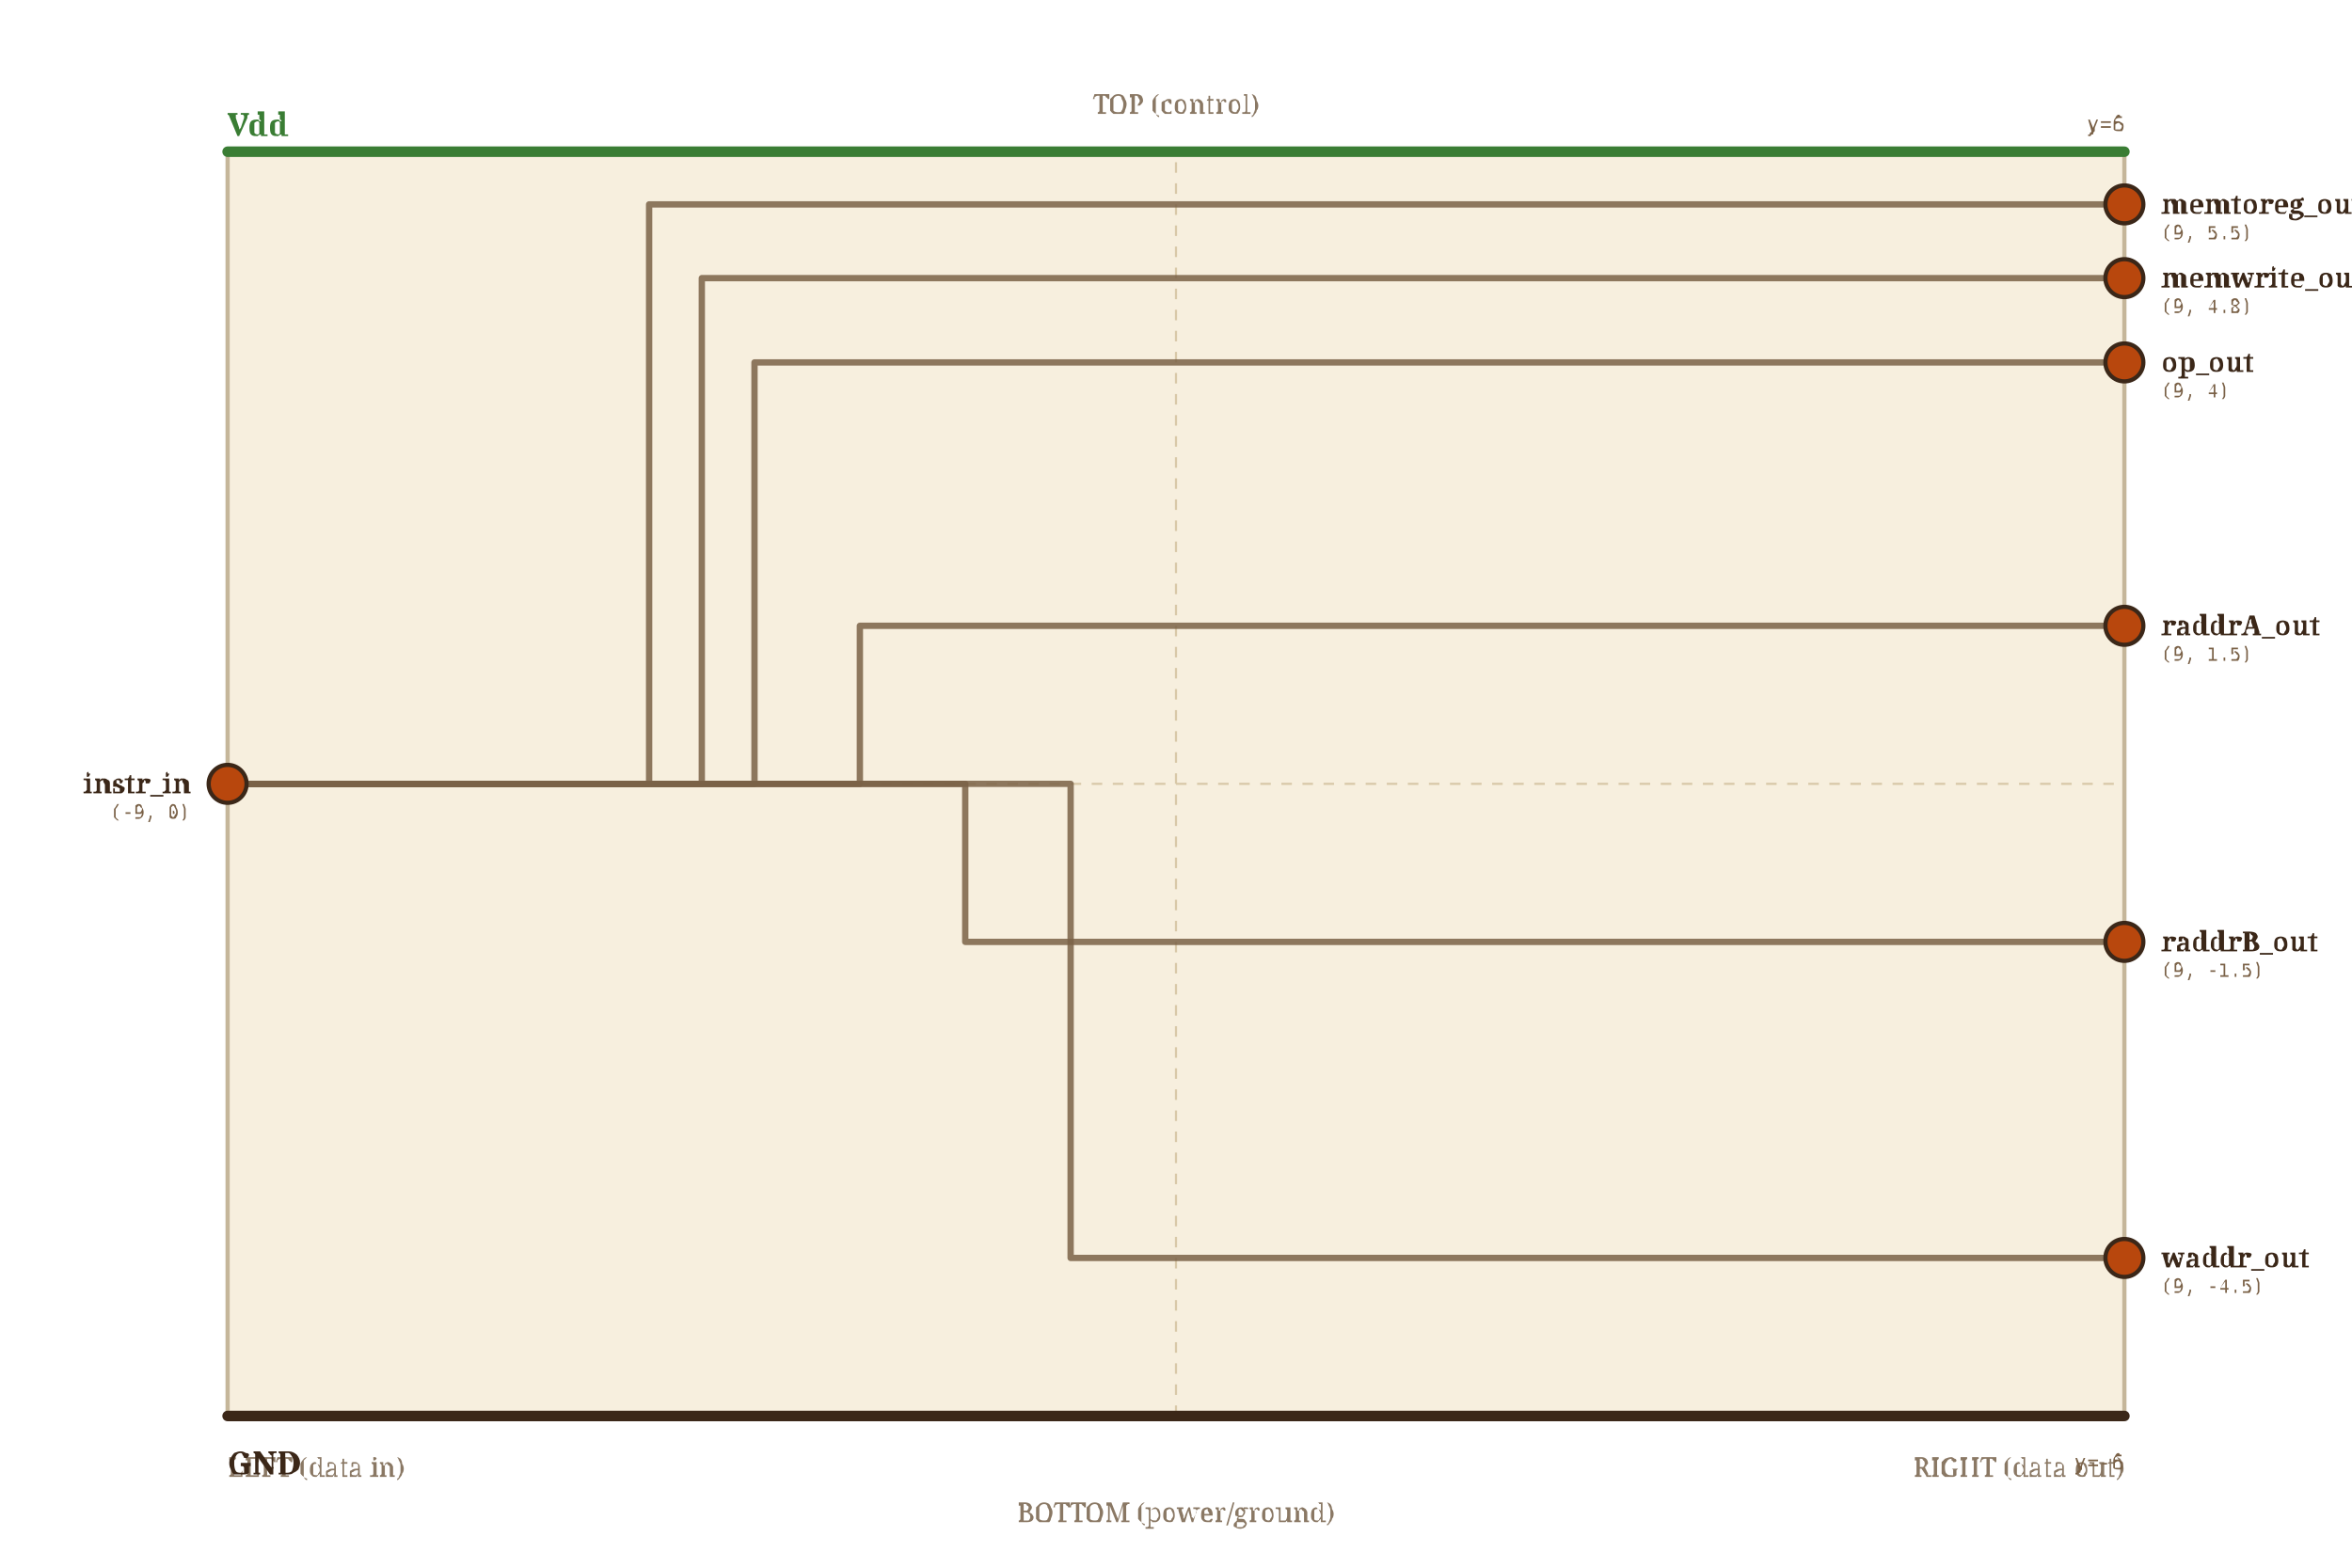
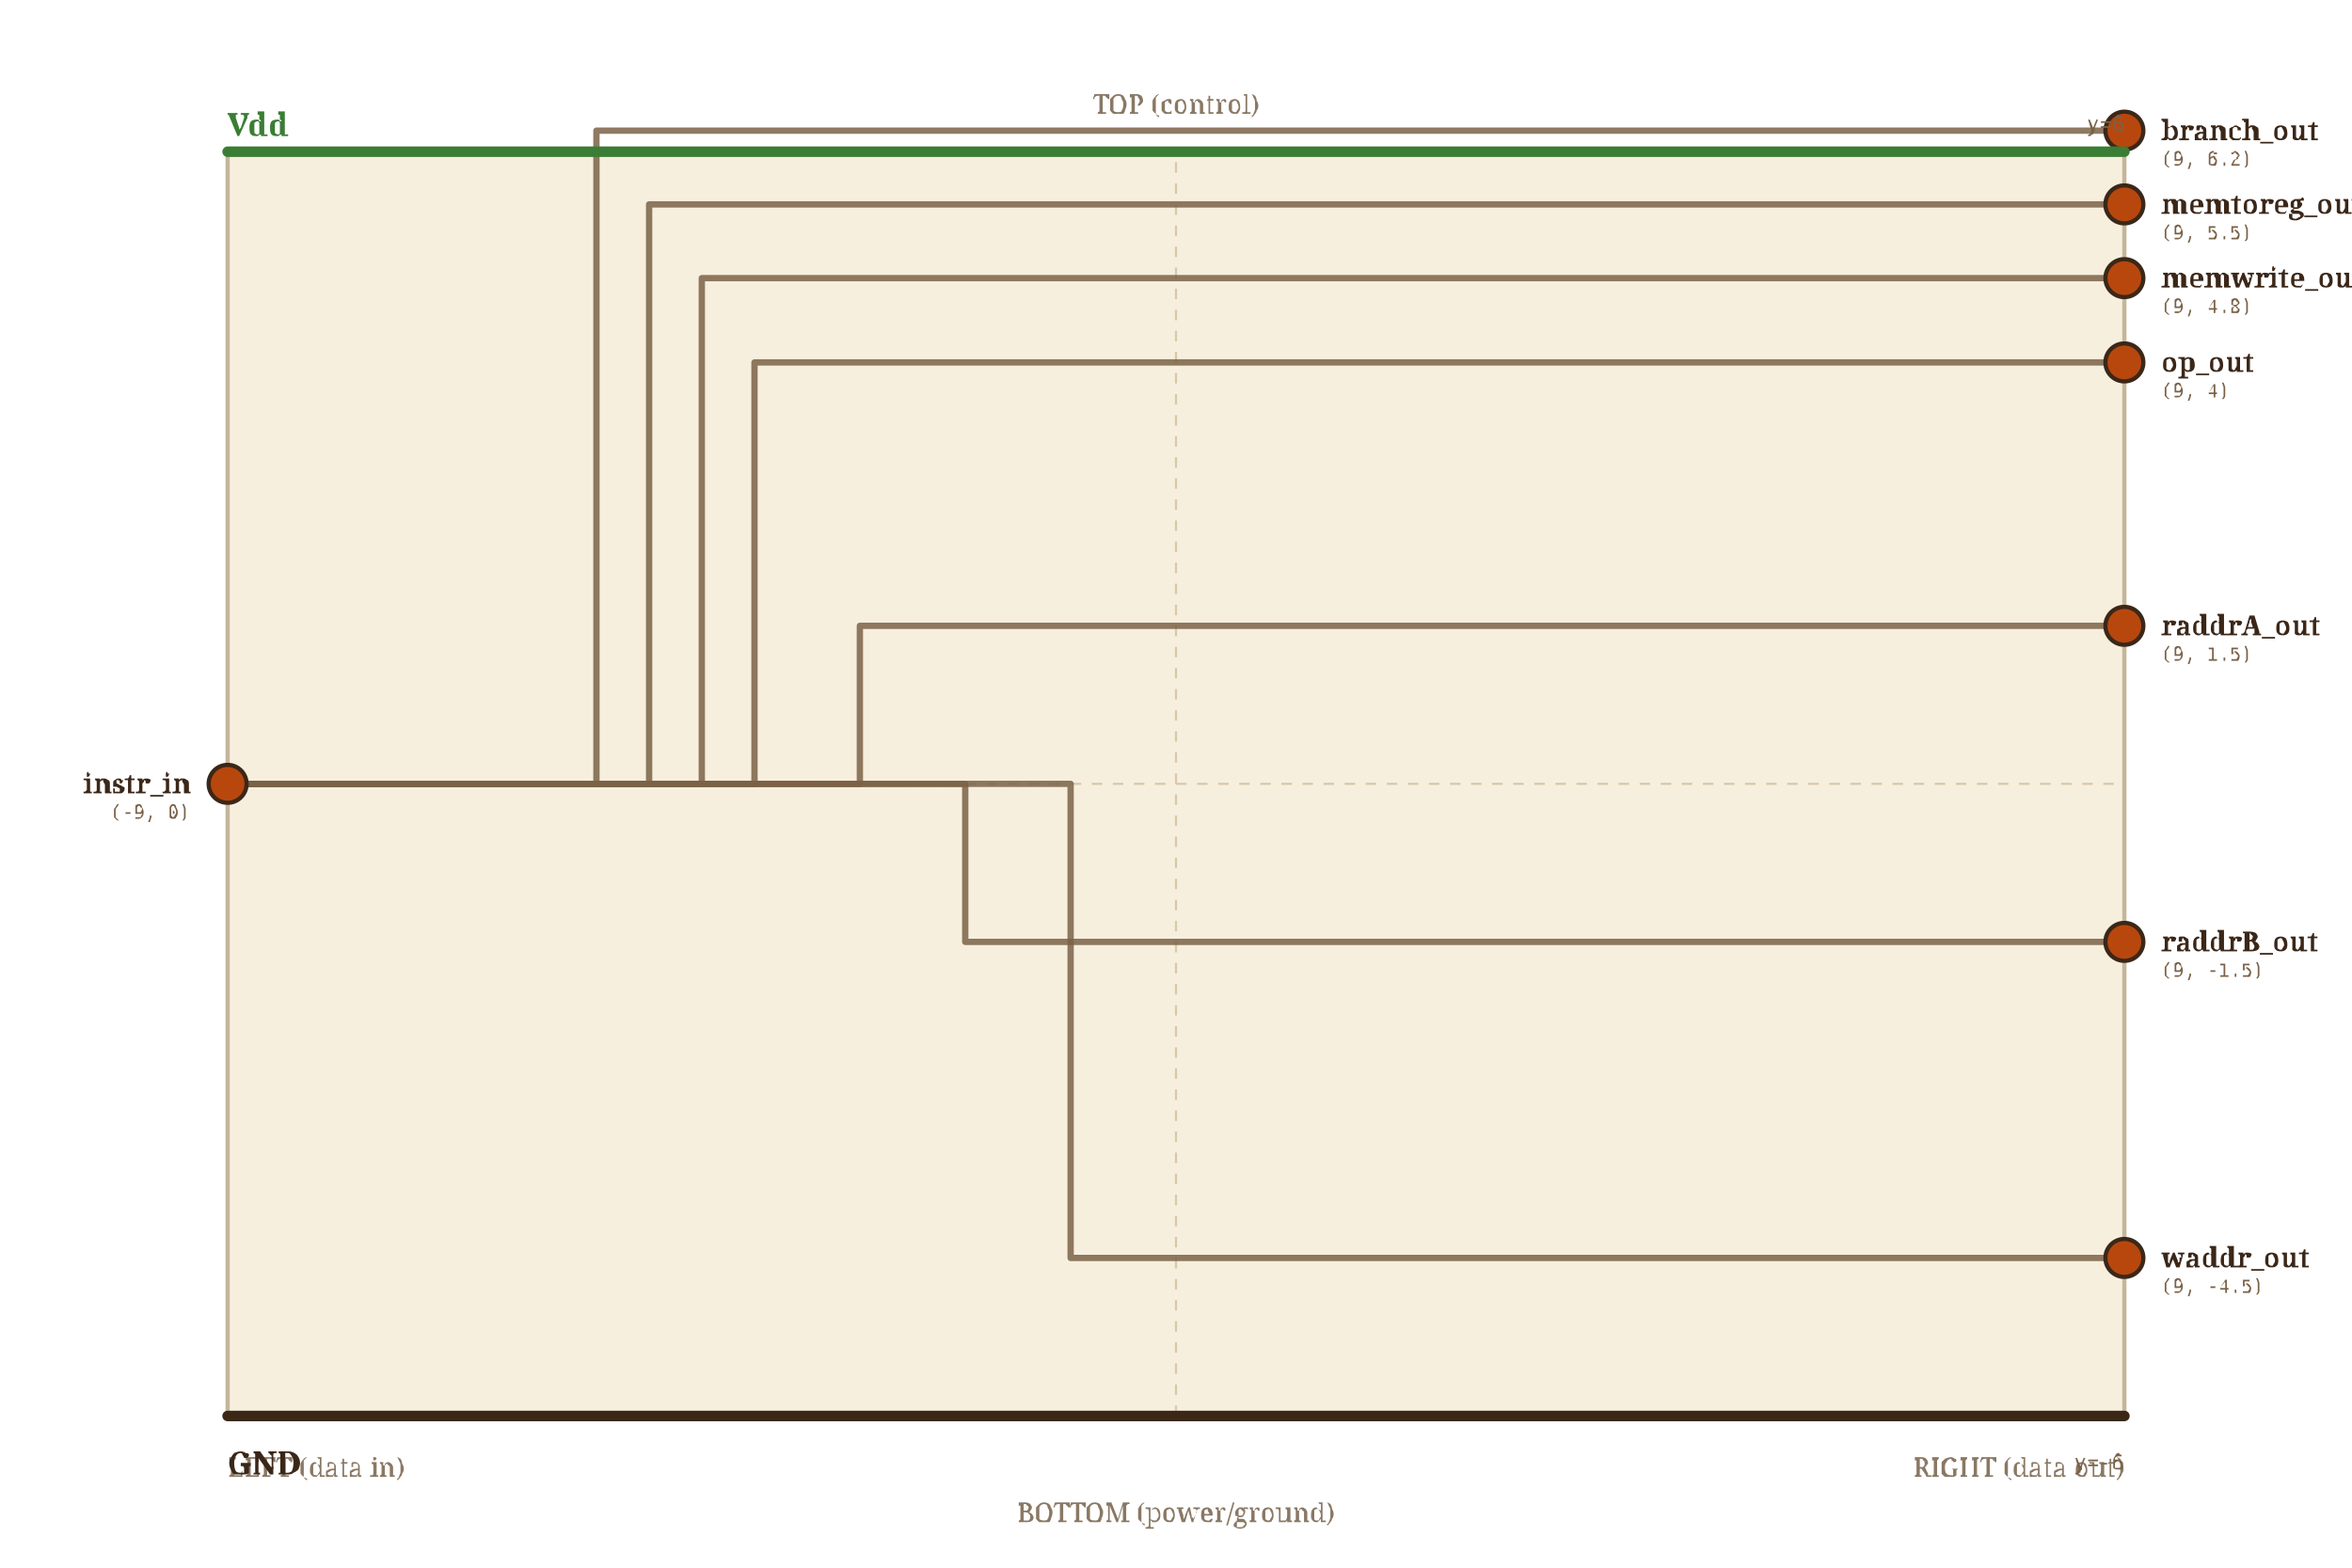
<svg xmlns="http://www.w3.org/2000/svg" viewBox="-11.16 -7.44 22.32 14.88" width="900" height="600">
  <rect x="-9" y="-6" width="18" height="12" fill="#f7efde" stroke="#c5b69a" stroke-width="0.04" />
  <line x1="0" y1="6" x2="0" y2="-6" stroke="#d8c8a8" stroke-width="0.02" stroke-dasharray="0.1,0.1" />
  <line x1="-9" y1="0" x2="9" y2="0" stroke="#d8c8a8" stroke-width="0.02" stroke-dasharray="0.1,0.1" />
  <text x="-9" y="6.576" font-size="0.25" fill="#8a7864" font-family="serif">LEFT (data in)</text>
  <text x="9" y="6.576" font-size="0.25" fill="#8a7864" font-family="serif" text-anchor="end">RIGHT (data out)</text>
  <text x="0" y="-6.36" font-size="0.25" fill="#8a7864" font-family="serif" text-anchor="middle">TOP (control)</text>
  <text x="0" y="7.008" font-size="0.25" fill="#8a7864" font-family="serif" text-anchor="middle">BOTTOM (power/ground)</text>
  <polyline points="-9.000,-6.000 9.000,-6.000" fill="none" stroke="#3a7d34" stroke-width="0.06" stroke-linejoin="round" stroke-linecap="round" opacity="0.85" />
  <polyline points="-9.000,6.000 9.000,6.000" fill="none" stroke="#3b2718" stroke-width="0.06" stroke-linejoin="round" stroke-linecap="round" opacity="0.85" />
  <polyline points="-9.000,0.000 -4.000,0.000 -4.000,-4.000 9.000,-4.000" fill="none" stroke="#7a6147" stroke-width="0.06" stroke-linejoin="round" stroke-linecap="round" opacity="0.85" />
  <polyline points="-9.000,0.000 -3.000,0.000 -3.000,-1.500 9.000,-1.500" fill="none" stroke="#7a6147" stroke-width="0.06" stroke-linejoin="round" stroke-linecap="round" opacity="0.85" />
  <polyline points="-9.000,0.000 -2.000,0.000 -2.000,1.500 9.000,1.500" fill="none" stroke="#7a6147" stroke-width="0.06" stroke-linejoin="round" stroke-linecap="round" opacity="0.85" />
  <polyline points="-9.000,0.000 -1.000,0.000 -1.000,4.500 9.000,4.500" fill="none" stroke="#7a6147" stroke-width="0.06" stroke-linejoin="round" stroke-linecap="round" opacity="0.85" />
+   <polyline points="-9.000,0.000 -5.500,0.000 -5.500,-6.200 9.000,-6.200" fill="none" stroke="#7a6147" stroke-width="0.06" stroke-linejoin="round" stroke-linecap="round" opacity="0.85" />
  <polyline points="-9.000,0.000 -5.000,0.000 -5.000,-5.500 9.000,-5.500" fill="none" stroke="#7a6147" stroke-width="0.06" stroke-linejoin="round" stroke-linecap="round" opacity="0.85" />
  <polyline points="-9.000,0.000 -4.500,0.000 -4.500,-4.800 9.000,-4.800" fill="none" stroke="#7a6147" stroke-width="0.06" stroke-linejoin="round" stroke-linecap="round" opacity="0.85" />
  <circle cx="-9" cy="0" r="0.18" fill="#b8470d" stroke="#3b2718" stroke-width="0.04" />
  <text x="-9.35" y="0" text-anchor="end" dominant-baseline="middle" font-size="0.26" fill="#3b2718" font-family="serif" font-weight="600">instr_in</text>
  <text x="-9.35" y="0.28" text-anchor="end" dominant-baseline="middle" font-size="0.18" fill="#7a6147" font-family="monospace">(-9, 0)</text>
+   <circle cx="9" cy="-6.2" r="0.18" fill="#b8470d" stroke="#3b2718" stroke-width="0.04" />
+   <text x="9.35" y="-6.2" text-anchor="start" dominant-baseline="middle" font-size="0.26" fill="#3b2718" font-family="serif" font-weight="600">branch_out</text>
+   <text x="9.35" y="-5.92" text-anchor="start" dominant-baseline="middle" font-size="0.18" fill="#7a6147" font-family="monospace">(9, 6.2)</text>
  <circle cx="9" cy="-5.5" r="0.18" fill="#b8470d" stroke="#3b2718" stroke-width="0.04" />
  <text x="9.35" y="-5.5" text-anchor="start" dominant-baseline="middle" font-size="0.26" fill="#3b2718" font-family="serif" font-weight="600">memtoreg_out</text>
  <text x="9.35" y="-5.22" text-anchor="start" dominant-baseline="middle" font-size="0.18" fill="#7a6147" font-family="monospace">(9, 5.5)</text>
  <circle cx="9" cy="-4.8" r="0.18" fill="#b8470d" stroke="#3b2718" stroke-width="0.04" />
  <text x="9.35" y="-4.8" text-anchor="start" dominant-baseline="middle" font-size="0.26" fill="#3b2718" font-family="serif" font-weight="600">memwrite_out</text>
  <text x="9.35" y="-4.52" text-anchor="start" dominant-baseline="middle" font-size="0.18" fill="#7a6147" font-family="monospace">(9, 4.8)</text>
  <circle cx="9" cy="-4" r="0.18" fill="#b8470d" stroke="#3b2718" stroke-width="0.04" />
  <text x="9.35" y="-4" text-anchor="start" dominant-baseline="middle" font-size="0.26" fill="#3b2718" font-family="serif" font-weight="600">op_out</text>
  <text x="9.35" y="-3.72" text-anchor="start" dominant-baseline="middle" font-size="0.18" fill="#7a6147" font-family="monospace">(9, 4)</text>
  <circle cx="9" cy="-1.5" r="0.18" fill="#b8470d" stroke="#3b2718" stroke-width="0.04" />
  <text x="9.35" y="-1.5" text-anchor="start" dominant-baseline="middle" font-size="0.26" fill="#3b2718" font-family="serif" font-weight="600">raddrA_out</text>
  <text x="9.35" y="-1.22" text-anchor="start" dominant-baseline="middle" font-size="0.18" fill="#7a6147" font-family="monospace">(9, 1.5)</text>
  <circle cx="9" cy="1.5" r="0.18" fill="#b8470d" stroke="#3b2718" stroke-width="0.04" />
  <text x="9.35" y="1.5" text-anchor="start" dominant-baseline="middle" font-size="0.26" fill="#3b2718" font-family="serif" font-weight="600">raddrB_out</text>
  <text x="9.35" y="1.78" text-anchor="start" dominant-baseline="middle" font-size="0.18" fill="#7a6147" font-family="monospace">(9, -1.5)</text>
  <circle cx="9" cy="4.5" r="0.18" fill="#b8470d" stroke="#3b2718" stroke-width="0.04" />
  <text x="9.35" y="4.5" text-anchor="start" dominant-baseline="middle" font-size="0.26" fill="#3b2718" font-family="serif" font-weight="600">waddr_out</text>
  <text x="9.35" y="4.78" text-anchor="start" dominant-baseline="middle" font-size="0.18" fill="#7a6147" font-family="monospace">(9, -4.5)</text>
  <line x1="-9" y1="-6" x2="9" y2="-6" stroke="#3a7d34" stroke-width="0.10" stroke-linecap="round" />
  <text x="-9" y="-6.25" text-anchor="start" dominant-baseline="middle" font-size="0.30" fill="#3a7d34" font-family="serif" font-weight="700">Vdd</text>
  <text x="9" y="-6.25" text-anchor="end" dominant-baseline="middle" font-size="0.20" fill="#7a6147" font-family="monospace">y=6</text>
  <line x1="-9" y1="6" x2="9" y2="6" stroke="#3b2718" stroke-width="0.10" stroke-linecap="round" />
  <text x="-9" y="6.45" text-anchor="start" dominant-baseline="middle" font-size="0.30" fill="#3b2718" font-family="serif" font-weight="700">GND</text>
  <text x="9" y="6.45" text-anchor="end" dominant-baseline="middle" font-size="0.20" fill="#7a6147" font-family="monospace">y=-6</text>
</svg>
